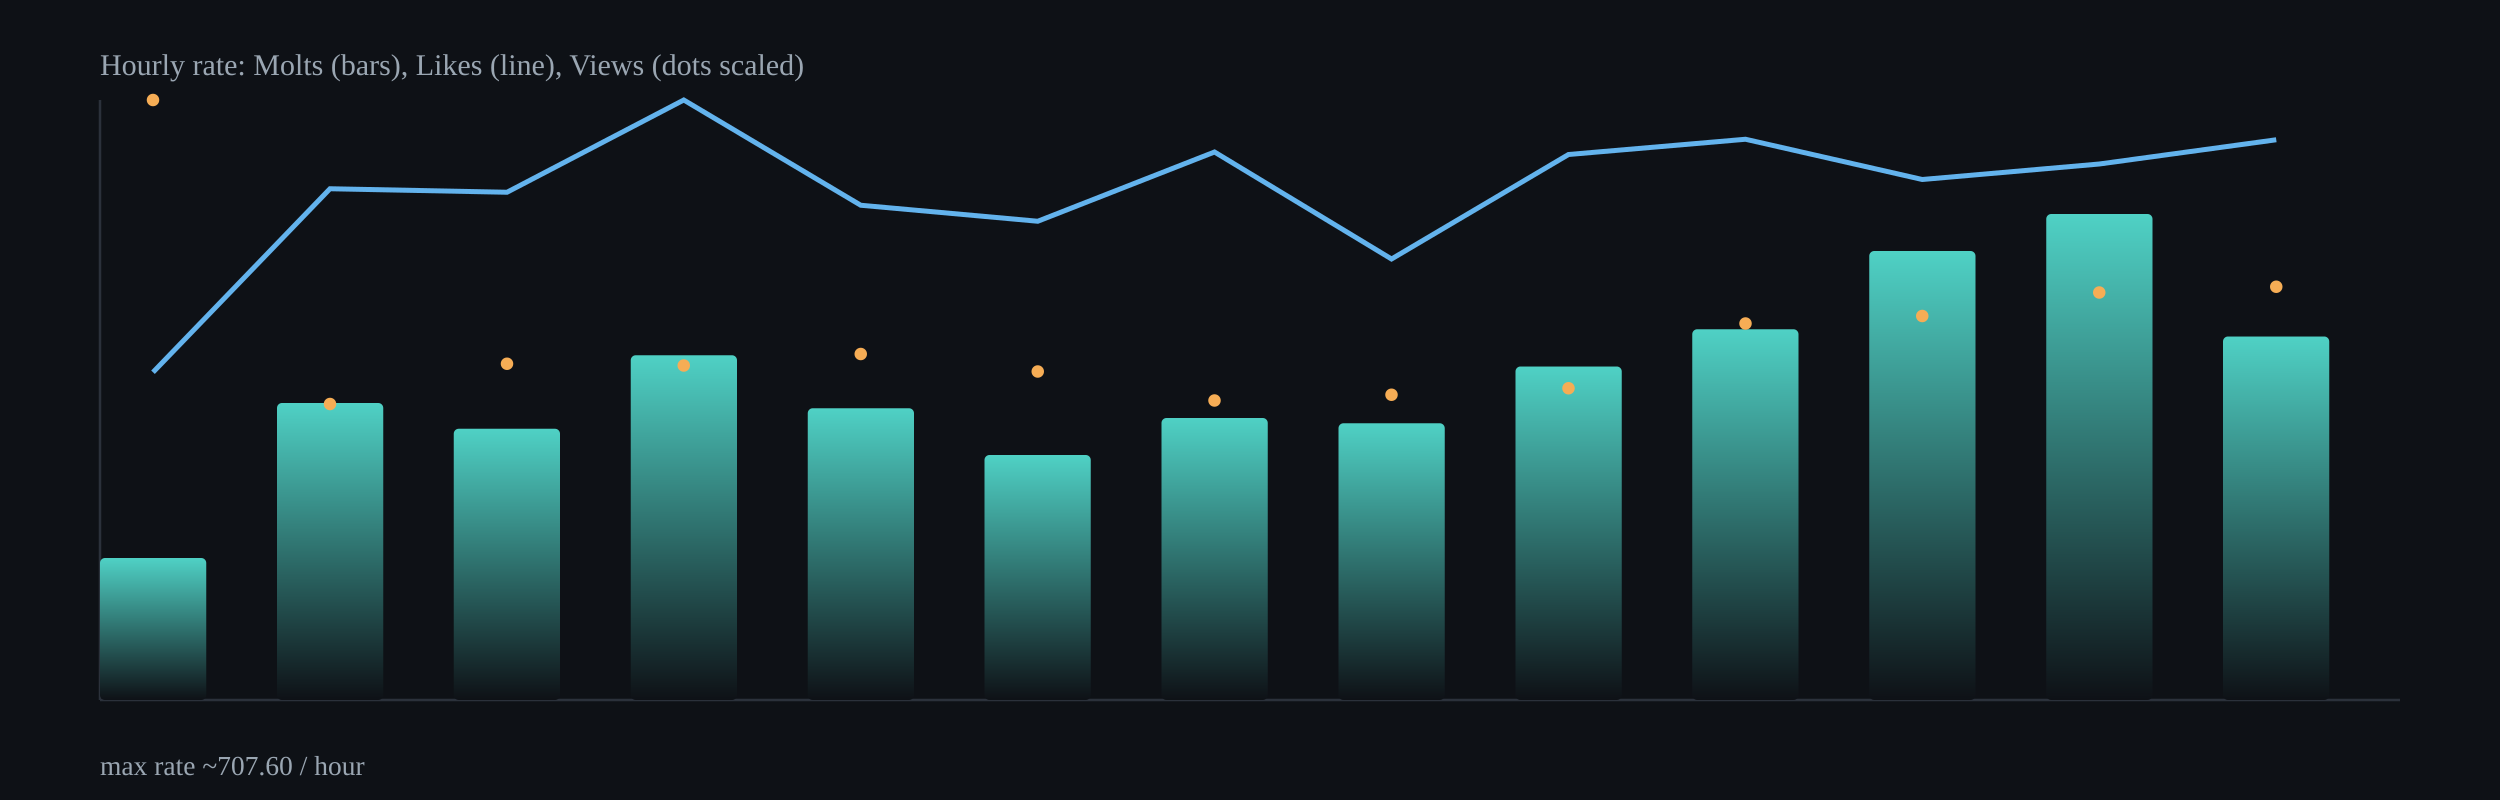
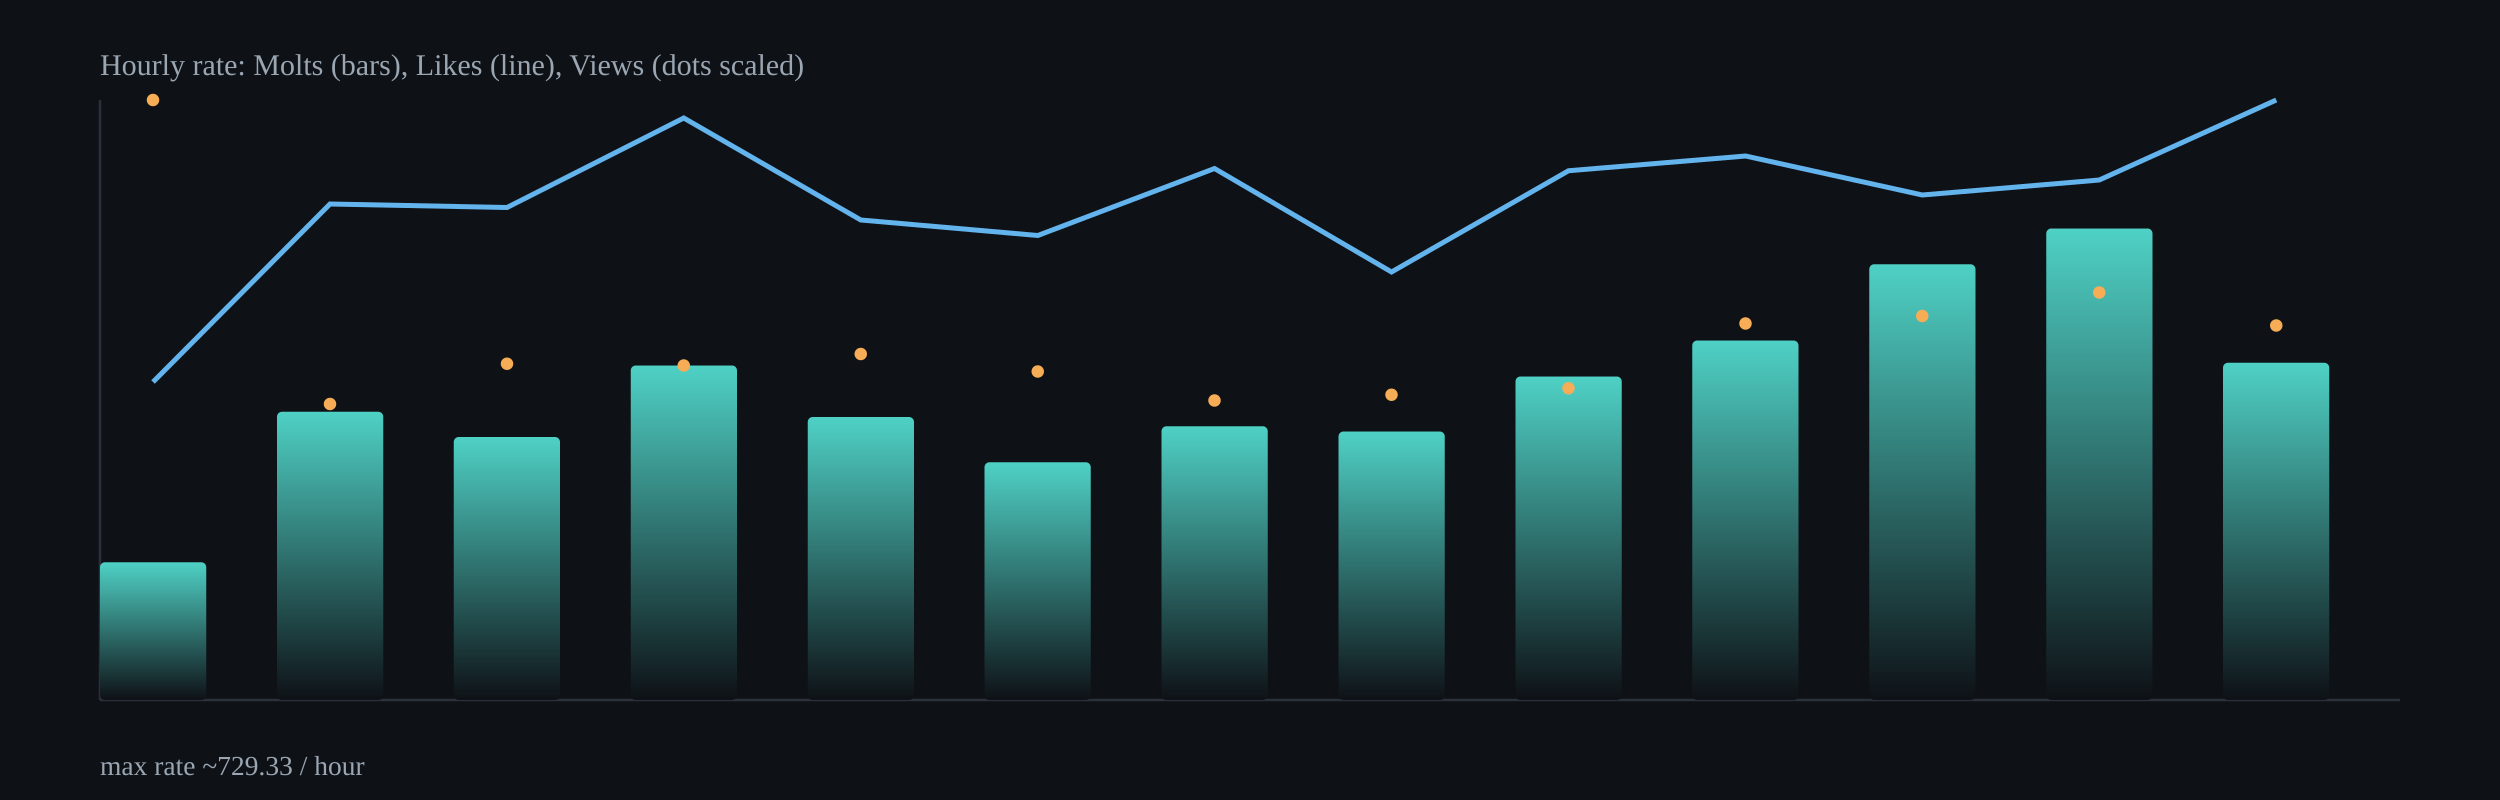
<svg xmlns="http://www.w3.org/2000/svg" width="1000" height="320" viewBox="0 0 1000 320">
  <defs>
    <linearGradient id="barGrad" x1="0" x2="0" y1="0" y2="1">
      <stop offset="0%" stop-color="#4fd1c5" />
      <stop offset="100%" stop-color="#0e1116" />
    </linearGradient>
  </defs>
  <rect x="0" y="0" width="1000" height="320" fill="#0e1116" />
  <g stroke="#2b313b" stroke-width="1">
    <line x1="40" y1="280" x2="960" y2="280" />
    <line x1="40" y1="40" x2="40" y2="280" />
  </g>
-   <rect x="40.0" y="223.2" width="42.5" height="56.8" rx="2" fill="url(#barGrad)" />
-   <rect x="110.8" y="161.2" width="42.5" height="118.8" rx="2" fill="url(#barGrad)" />
-   <rect x="181.5" y="171.5" width="42.5" height="108.5" rx="2" fill="url(#barGrad)" />
-   <rect x="252.3" y="142.1" width="42.5" height="137.9" rx="2" fill="url(#barGrad)" />
-   <rect x="323.1" y="163.3" width="42.5" height="116.7" rx="2" fill="url(#barGrad)" />
-   <rect x="393.8" y="182.0" width="42.5" height="98.0" rx="2" fill="url(#barGrad)" />
-   <rect x="464.6" y="167.2" width="42.5" height="112.8" rx="2" fill="url(#barGrad)" />
-   <rect x="535.4" y="169.3" width="42.5" height="110.7" rx="2" fill="url(#barGrad)" />
-   <rect x="606.2" y="146.6" width="42.5" height="133.4" rx="2" fill="url(#barGrad)" />
-   <rect x="676.9" y="131.7" width="42.5" height="148.3" rx="2" fill="url(#barGrad)" />
-   <rect x="747.7" y="100.4" width="42.5" height="179.6" rx="2" fill="url(#barGrad)" />
-   <rect x="818.5" y="85.6" width="42.5" height="194.4" rx="2" fill="url(#barGrad)" />
-   <rect x="889.2" y="134.6" width="42.5" height="145.4" rx="2" fill="url(#barGrad)" />
-   <polyline fill="none" stroke="#63b3ed" stroke-width="2" points="61.2,148.9 132.0,75.5 202.8,76.9 273.5,40.0 344.3,82.1 415.1,88.5 485.8,60.8 556.6,103.6 627.4,61.8 698.2,55.7 768.9,71.8 839.7,65.6 910.5,55.9" />
+   <rect x="40.0" y="224.9" width="42.5" height="55.1" rx="2" fill="url(#barGrad)" />
+   <rect x="110.8" y="164.7" width="42.5" height="115.3" rx="2" fill="url(#barGrad)" />
+   <rect x="181.5" y="174.8" width="42.5" height="105.2" rx="2" fill="url(#barGrad)" />
+   <rect x="252.3" y="146.2" width="42.5" height="133.8" rx="2" fill="url(#barGrad)" />
+   <rect x="323.1" y="166.8" width="42.5" height="113.2" rx="2" fill="url(#barGrad)" />
+   <rect x="393.8" y="184.9" width="42.5" height="95.1" rx="2" fill="url(#barGrad)" />
+   <rect x="464.6" y="170.5" width="42.5" height="109.5" rx="2" fill="url(#barGrad)" />
+   <rect x="535.4" y="172.6" width="42.5" height="107.4" rx="2" fill="url(#barGrad)" />
+   <rect x="606.2" y="150.6" width="42.5" height="129.4" rx="2" fill="url(#barGrad)" />
+   <rect x="676.9" y="136.2" width="42.5" height="143.8" rx="2" fill="url(#barGrad)" />
+   <rect x="747.7" y="105.7" width="42.5" height="174.3" rx="2" fill="url(#barGrad)" />
+   <rect x="818.5" y="91.4" width="42.5" height="188.6" rx="2" fill="url(#barGrad)" />
+   <rect x="889.2" y="145.1" width="42.5" height="134.9" rx="2" fill="url(#barGrad)" />
+   <polyline fill="none" stroke="#63b3ed" stroke-width="2" points="61.2,152.8 132.0,81.6 202.8,83.0 273.5,47.2 344.3,88.0 415.1,94.2 485.8,67.4 556.6,108.8 627.4,68.3 698.2,62.4 768.9,78.0 839.7,72.0 910.5,40.0" />
  <circle cx="61.2" cy="40.0" r="2.5" fill="#f6ad55" />
  <circle cx="132.0" cy="161.6" r="2.5" fill="#f6ad55" />
  <circle cx="202.8" cy="145.5" r="2.5" fill="#f6ad55" />
  <circle cx="273.5" cy="146.2" r="2.5" fill="#f6ad55" />
  <circle cx="344.3" cy="141.6" r="2.5" fill="#f6ad55" />
  <circle cx="415.1" cy="148.6" r="2.5" fill="#f6ad55" />
  <circle cx="485.8" cy="160.2" r="2.5" fill="#f6ad55" />
  <circle cx="556.6" cy="157.9" r="2.5" fill="#f6ad55" />
  <circle cx="627.4" cy="155.3" r="2.5" fill="#f6ad55" />
  <circle cx="698.2" cy="129.4" r="2.5" fill="#f6ad55" />
  <circle cx="768.9" cy="126.4" r="2.5" fill="#f6ad55" />
  <circle cx="839.7" cy="117.0" r="2.5" fill="#f6ad55" />
-   <circle cx="910.5" cy="114.7" r="2.5" fill="#f6ad55" />
+   <circle cx="910.5" cy="130.2" r="2.5" fill="#f6ad55" />
  <text x="40" y="30" fill="#9aa6b2" font-size="12">Hourly rate: Molts (bars), Likes (line), Views (dots scaled)</text>
-   <text x="40" y="310" fill="#9aa6b2" font-size="11">max rate ~707.60 / hour</text>
+   <text x="40" y="310" fill="#9aa6b2" font-size="11">max rate ~729.33 / hour</text>
</svg>
